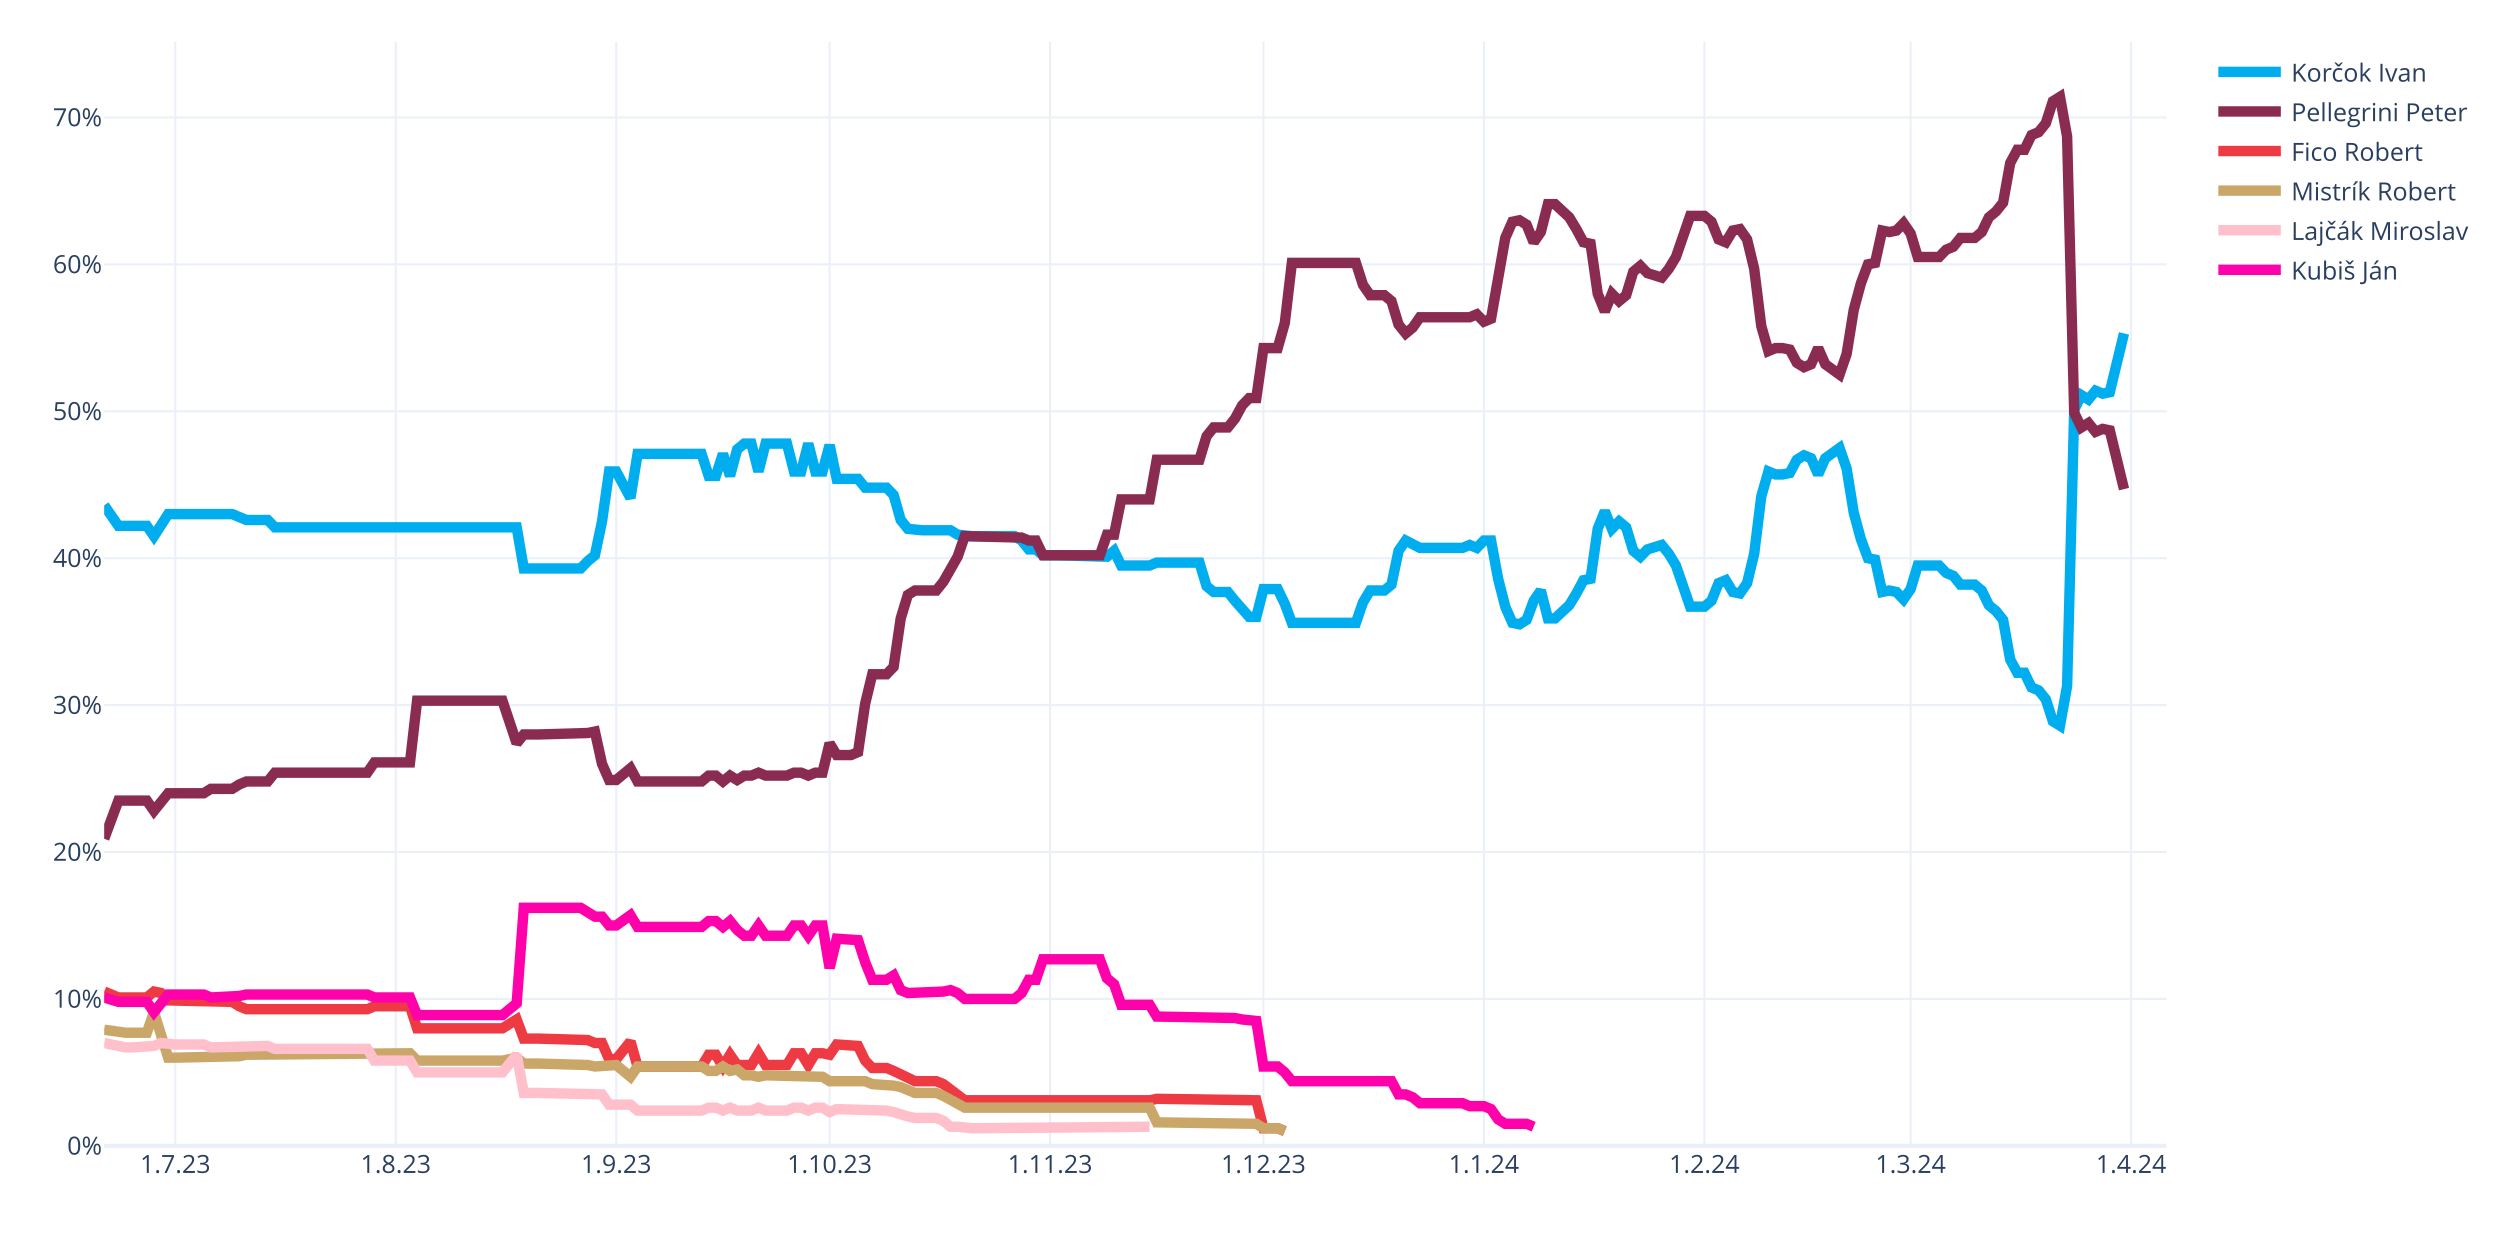
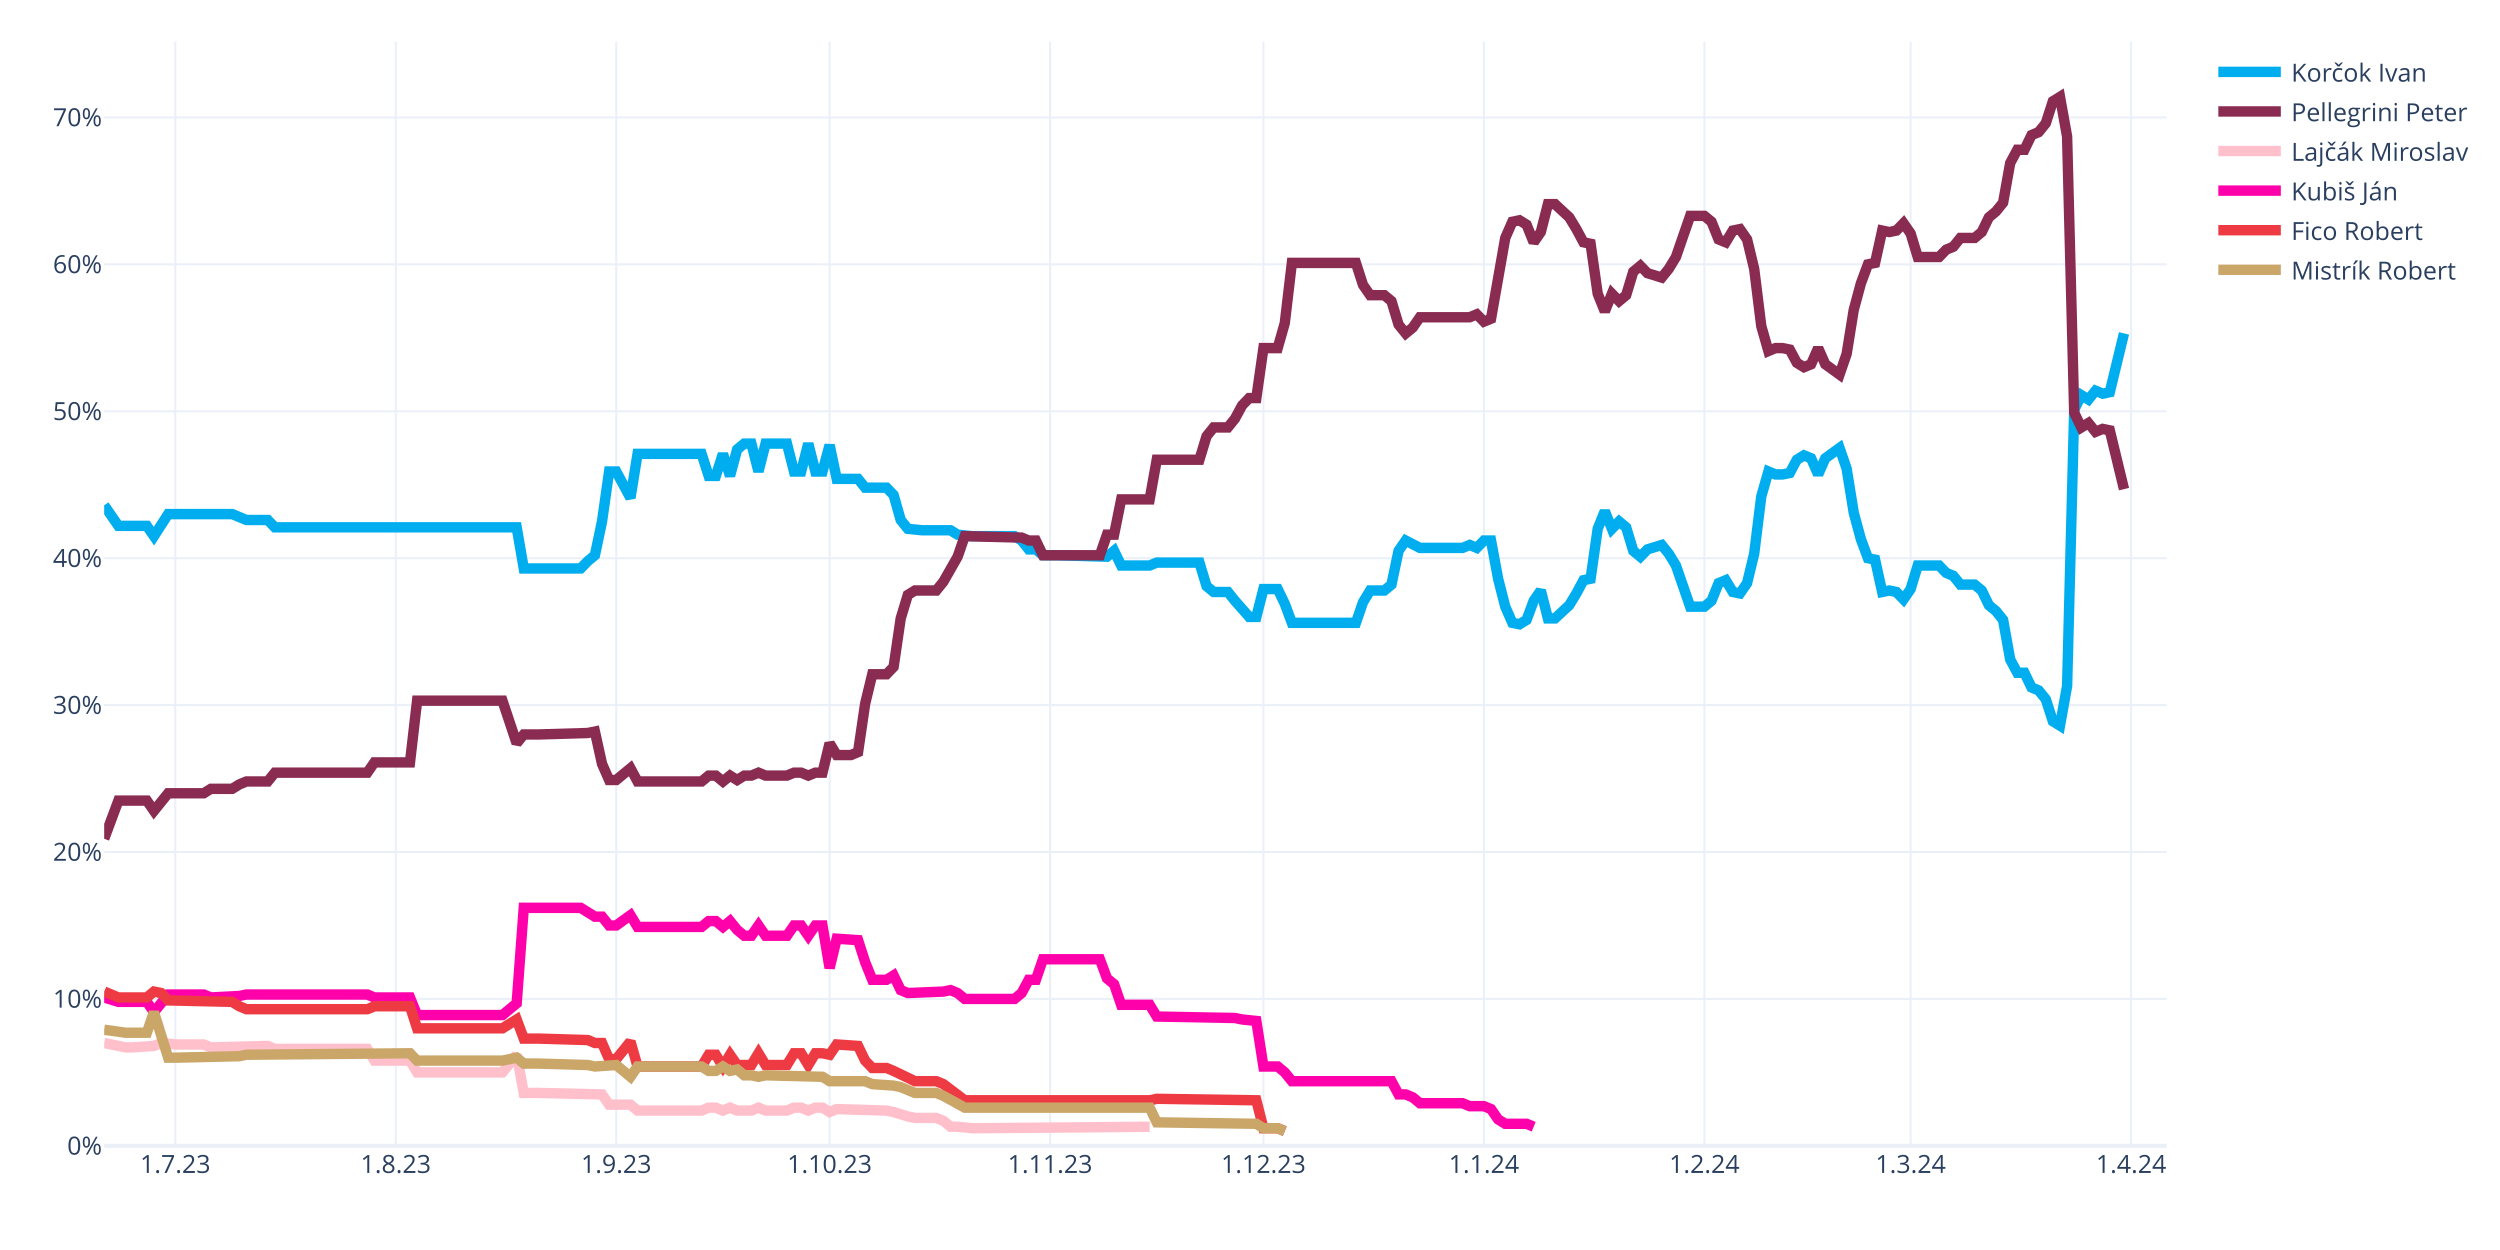
<svg xmlns="http://www.w3.org/2000/svg" class="main-svg" width="1200" height="600" style="" viewBox="0 0 1200 600">
  <rect x="0" y="0" width="1200" height="600" style="fill: rgb(255, 255, 255); fill-opacity: 1;" />
-   <defs id="defs-90b197">
+   <defs id="defs-a74ca8">
    <g class="clips">
-       <clipPath id="clip90b197xyplot" class="plotclip">
+       <clipPath id="clipa74ca8xyplot" class="plotclip">
        <rect width="990" height="530" />
      </clipPath>
-       <clipPath class="axesclip" id="clip90b197x">
+       <clipPath class="axesclip" id="clipa74ca8x">
        <rect x="50" y="0" width="990" height="600" />
      </clipPath>
-       <clipPath class="axesclip" id="clip90b197y">
+       <clipPath class="axesclip" id="clipa74ca8y">
        <rect x="0" y="20" width="1200" height="530" />
      </clipPath>
-       <clipPath class="axesclip" id="clip90b197xy">
+       <clipPath class="axesclip" id="clipa74ca8xy">
        <rect x="50" y="20" width="990" height="530" />
      </clipPath>
    </g>
    <g class="gradients" />
    <g class="patterns" />
  </defs>
  <g class="bglayer" />
  <g class="layer-below">
    <g class="imagelayer" />
    <g class="shapelayer" />
  </g>
  <g class="cartesianlayer">
    <g class="subplot xy">
      <g class="layer-subplot">
        <g class="shapelayer" />
        <g class="imagelayer" />
      </g>
      <g class="minor-gridlayer">
        <g class="x" />
        <g class="y" />
      </g>
      <g class="gridlayer">
        <g class="x">
          <path class="xgrid crisp" transform="translate(84.14,0)" d="M0,20v530" style="stroke: rgb(235, 240, 248); stroke-opacity: 1; stroke-width: 1px;" />
          <path class="xgrid crisp" transform="translate(189.97,0)" d="M0,20v530" style="stroke: rgb(235, 240, 248); stroke-opacity: 1; stroke-width: 1px;" />
          <path class="xgrid crisp" transform="translate(295.79,0)" d="M0,20v530" style="stroke: rgb(235, 240, 248); stroke-opacity: 1; stroke-width: 1px;" />
          <path class="xgrid crisp" transform="translate(398.21,0)" d="M0,20v530" style="stroke: rgb(235, 240, 248); stroke-opacity: 1; stroke-width: 1px;" />
          <path class="xgrid crisp" transform="translate(504.03,0)" d="M0,20v530" style="stroke: rgb(235, 240, 248); stroke-opacity: 1; stroke-width: 1px;" />
          <path class="xgrid crisp" transform="translate(606.45,0)" d="M0,20v530" style="stroke: rgb(235, 240, 248); stroke-opacity: 1; stroke-width: 1px;" />
          <path class="xgrid crisp" transform="translate(712.28,0)" d="M0,20v530" style="stroke: rgb(235, 240, 248); stroke-opacity: 1; stroke-width: 1px;" />
          <path class="xgrid crisp" transform="translate(818.1,0)" d="M0,20v530" style="stroke: rgb(235, 240, 248); stroke-opacity: 1; stroke-width: 1px;" />
          <path class="xgrid crisp" transform="translate(917.1,0)" d="M0,20v530" style="stroke: rgb(235, 240, 248); stroke-opacity: 1; stroke-width: 1px;" />
          <path class="xgrid crisp" transform="translate(1022.93,0)" d="M0,20v530" style="stroke: rgb(235, 240, 248); stroke-opacity: 1; stroke-width: 1px;" />
        </g>
        <g class="y">
          <path class="ygrid crisp" transform="translate(0,479.48)" d="M50,0h990" style="stroke: rgb(235, 240, 248); stroke-opacity: 1; stroke-width: 1px;" />
          <path class="ygrid crisp" transform="translate(0,408.96)" d="M50,0h990" style="stroke: rgb(235, 240, 248); stroke-opacity: 1; stroke-width: 1px;" />
          <path class="ygrid crisp" transform="translate(0,338.45)" d="M50,0h990" style="stroke: rgb(235, 240, 248); stroke-opacity: 1; stroke-width: 1px;" />
          <path class="ygrid crisp" transform="translate(0,267.93)" d="M50,0h990" style="stroke: rgb(235, 240, 248); stroke-opacity: 1; stroke-width: 1px;" />
          <path class="ygrid crisp" transform="translate(0,197.41)" d="M50,0h990" style="stroke: rgb(235, 240, 248); stroke-opacity: 1; stroke-width: 1px;" />
          <path class="ygrid crisp" transform="translate(0,126.89)" d="M50,0h990" style="stroke: rgb(235, 240, 248); stroke-opacity: 1; stroke-width: 1px;" />
          <path class="ygrid crisp" transform="translate(0,56.37)" d="M50,0h990" style="stroke: rgb(235, 240, 248); stroke-opacity: 1; stroke-width: 1px;" />
        </g>
      </g>
      <g class="zerolinelayer">
        <path class="yzl zl crisp" transform="translate(0,550)" d="M50,0h990" style="stroke: rgb(235, 240, 248); stroke-opacity: 1; stroke-width: 2px;" />
      </g>
      <g class="layer-between">
        <g class="shapelayer" />
        <g class="imagelayer" />
      </g>
      <path class="xlines-below" />
      <path class="ylines-below" />
      <g class="overlines-below" />
      <g class="xaxislayer-below" />
      <g class="yaxislayer-below" />
      <g class="overaxes-below" />
-       <g class="plot" transform="translate(50,20)" clip-path="url(#clip90b197xyplot)">
+       <g class="plot" transform="translate(50,20)" clip-path="url(#clipa74ca8xyplot)">
        <g class="scatterlayer mlayer">
-           <g class="trace scatter trace4e49ca" style="stroke-miterlimit: 2; opacity: 1;">
+           <g class="trace scatter tracee2dc43" style="stroke-miterlimit: 2; opacity: 1;">
            <g class="fills" />
            <g class="errorbars" />
            <g class="lines">
              <path class="js-line" d="M0,222.54L6.83,232.41L10.24,232.41L20.48,232.41L23.9,237.35L30.72,226.77L34.14,226.77L61.45,226.77L64.86,228.18L68.28,229.59L71.69,229.59L78.52,229.59L81.93,233.12L198,233.12L201.41,252.86L228.72,252.86L232.14,249.34L235.55,246.52L238.97,230.3L242.38,206.32L245.79,206.32L252.62,219.01L256.03,197.86L286.76,197.86L290.17,208.44L293.59,208.44L297,197.86L300.41,208.44L303.83,195.74L307.24,192.92L310.66,192.92L314.07,206.32L317.48,192.92L327.72,192.92L331.14,206.32L334.55,206.32L337.97,192.92L341.38,206.32L344.79,206.32L348.21,193.63L351.62,209.85L361.86,209.85L365.28,214.08L375.52,214.08L378.93,217.6L382.34,229.59L385.76,233.82L392.59,234.53L396,234.53L406.24,234.53L409.66,236.64L416.48,237.35L419.9,237.35L436.97,237.35L440.38,239.46L443.79,243.7L447.21,243.7L450.62,246.52L457.45,246.52L481.34,247.22L484.76,244.4L488.17,251.45L491.59,251.45L501.83,251.45L505.24,250.04L525.72,250.04L529.14,261.33L532.55,264.15L535.97,264.15L539.38,264.15L542.79,268.38L549.62,276.13L553.03,276.13L556.45,262.74L559.86,262.74L563.28,262.74L566.69,269.79L570.1,278.96L573.52,278.96L600.83,278.96L604.24,269.08L607.66,263.44L611.07,263.44L614.48,263.44L617.9,260.62L621.31,244.4L624.72,239.46L631.55,242.99L634.97,242.99L652.03,242.99L655.45,241.58L658.86,242.99L662.28,239.46L665.69,239.46L669.1,257.8L672.52,271.2L675.93,278.96L679.34,279.66L682.76,277.54L686.17,268.38L689.59,263.44L693,276.84L696.41,276.84L703.24,270.49L706.66,264.85L710.07,258.5L713.48,257.8L716.9,233.82L720.31,225.36L723.72,233.82L727.14,230.3L730.55,233.12L733.97,244.4L737.38,247.22L740.79,243.7L747.62,241.58L751.03,245.81L754.45,251.45L757.86,261.33L761.28,271.2L764.69,271.2L768.1,271.2L771.52,268.38L774.93,259.92L778.34,258.5L781.76,264.15L785.17,264.85L788.59,259.92L792,245.81L795.41,218.31L798.83,206.32L802.24,207.73L805.66,207.73L809.07,207.03L812.48,200.68L815.9,198.56L819.31,199.97L822.72,207.73L826.14,199.97L832.97,195.04L836.38,204.91L839.79,226.07L843.21,238.76L846.62,247.93L850.03,248.63L853.45,264.15L856.86,263.44L860.28,264.15L863.69,267.67L867.1,262.74L870.52,251.45L880.76,251.45L884.17,254.98L887.59,256.39L891,260.62L897.83,260.62L901.24,263.44L904.66,270.49L908.07,273.31L911.48,277.54L914.9,296.58L918.31,302.93L921.72,302.93L925.14,309.98L928.55,311.39L931.97,315.62L935.38,326.2L938.79,328.32L942.21,309.28L945.62,176.7L949.03,169.65L952.45,171.77L955.86,167.54L959.28,168.95L962.69,168.24L969.52,140.03" style="vector-effect: none; fill: none; stroke: rgb(0, 174, 239); stroke-opacity: 1; stroke-width: 5px; opacity: 1;" />
            </g>
            <g class="points" />
            <g class="text" />
          </g>
-           <g class="trace scatter tracee9e409" style="stroke-miterlimit: 2; opacity: 1;">
+           <g class="trace scatter trace5dd5e9" style="stroke-miterlimit: 2; opacity: 1;">
            <g class="fills" />
            <g class="errorbars" />
            <g class="lines">
              <path class="js-line" d="M0,382.62L6.83,364.28L10.24,364.28L20.48,364.28L23.9,369.22L30.72,360.76L34.14,360.76L47.79,360.76L51.21,358.64L61.45,358.64L64.86,356.53L68.28,355.11L71.69,355.11L78.52,355.11L81.93,350.88L126.31,350.88L129.72,345.95L146.79,345.95L150.21,316.33L191.17,316.33L198,336.78L201.41,332.55L208.24,332.55L232.14,331.84L235.55,331.14L238.97,346.65L242.38,354.41L245.79,354.41L249.21,351.59L252.62,348.77L256.03,355.11L286.76,355.11L290.17,352.29L293.59,352.29L297,355.11L300.41,352.29L303.83,354.41L307.24,352.29L310.66,352.29L314.07,350.88L317.48,352.29L327.72,352.29L331.14,350.88L334.55,350.88L337.97,352.29L341.38,350.88L344.79,350.88L348.21,336.78L351.62,342.42L358.45,342.42L361.86,341.01L365.28,317.74L368.69,303.64L375.52,303.64L378.93,300.11L382.34,276.84L385.76,265.56L389.17,263.44L392.59,263.44L399.41,263.44L402.83,259.21L409.66,247.22L413.07,237.35L440.38,238.05L443.79,239.46L447.21,239.46L450.62,246.52L477.93,246.52L481.34,236.64L484.76,236.64L488.17,219.72L501.83,219.72L505.24,200.68L525.72,200.68L529.14,189.4L532.55,185.17L535.97,185.17L539.38,185.17L542.79,180.93L546.21,174.59L549.62,171.06L553.03,171.06L556.45,147.09L563.28,147.09L566.69,135.1L570.1,106.19L573.52,106.19L600.83,106.19L604.24,116.76L607.66,121.7L611.07,121.7L614.48,121.7L617.9,124.52L621.31,135.8L624.72,140.03L628.14,137.21L631.55,132.28L655.45,132.28L658.86,130.87L662.28,134.39L665.69,132.98L672.52,94.2L675.93,86.44L679.34,85.74L682.76,87.85L686.17,96.31L689.59,91.38L693,77.98L696.41,77.98L703.24,84.32L706.66,89.97L710.07,96.31L713.48,97.02L716.9,120.99L720.31,129.46L723.72,120.99L727.14,124.52L730.55,121.7L733.97,110.42L737.38,107.6L740.79,111.12L747.62,113.24L751.03,109.01L754.45,103.36L757.86,93.49L761.28,83.62L764.69,83.62L768.1,83.62L771.52,86.44L774.93,94.9L778.34,96.31L781.76,90.67L785.17,89.97L788.59,94.9L792,109.01L795.41,136.51L798.83,148.5L802.24,147.09L805.66,147.09L809.07,147.79L812.48,154.14L815.9,156.25L819.31,154.84L822.72,147.09L826.14,154.84L832.97,159.78L836.38,149.91L839.79,128.75L843.21,116.06L846.62,106.89L850.03,106.19L853.45,90.67L856.86,91.38L860.28,90.67L863.69,87.15L867.1,92.08L870.52,103.36L880.76,103.36L884.17,99.84L887.59,98.43L891,94.2L897.83,94.2L901.24,91.38L904.66,84.32L908.07,81.5L911.48,77.27L914.9,58.23L918.31,51.89L921.72,51.89L925.14,44.83L928.55,43.42L931.97,39.19L935.38,28.62L938.79,26.5L942.21,45.54L945.62,178.11L949.03,185.17L952.45,183.05L955.86,187.28L959.28,185.87L962.69,186.58L969.52,214.78" style="vector-effect: none; fill: none; stroke: rgb(138, 44, 81); stroke-opacity: 1; stroke-width: 5px; opacity: 1;" />
            </g>
            <g class="points" />
            <g class="text" />
          </g>
-           <g class="trace scatter tracec705cf" style="stroke-miterlimit: 2; opacity: 1;">
+           <g class="trace scatter trace1472a7" style="stroke-miterlimit: 2; opacity: 1;">
+             <g class="fills" />
+             <g class="errorbars" />
+             <g class="lines">
+               <path class="js-line" d="M0,480.64L10.24,482.75L13.66,482.75L23.9,482.05L27.31,480.64L34.14,481.34L37.55,481.34L47.79,481.34L51.21,482.75L78.52,482.05L81.93,483.46L126.31,483.46L129.72,489.1L146.79,489.1L150.21,494.74L191.17,494.74L198,486.28L201.41,504.61L208.24,504.61L238.97,505.32L242.38,510.25L252.62,510.25L256.03,513.08L286.76,513.08L290.17,511.67L293.59,511.67L297,513.08L300.41,511.67L303.83,513.08L310.66,513.08L314.07,511.67L317.48,513.08L320.9,513.08L327.72,513.08L331.14,511.67L334.55,511.67L337.97,513.08L341.38,511.67L344.79,511.67L348.21,513.78L351.62,512.37L375.52,513.08L378.93,513.78L385.76,515.9L389.17,516.6L399.41,516.6L402.83,518.01L406.24,520.83L409.66,520.83L416.48,521.54L419.9,521.54L501.83,520.83" style="vector-effect: none; fill: none; stroke: rgb(255, 192, 203); stroke-opacity: 1; stroke-width: 5px; opacity: 1;" />
+             </g>
+             <g class="points" />
+             <g class="text" />
+           </g>
+           <g class="trace scatter trace40683b" style="stroke-miterlimit: 2; opacity: 1;">
+             <g class="fills" />
+             <g class="errorbars" />
+             <g class="lines">
+               <path class="js-line" d="M0,458.78L6.83,460.89L10.24,460.89L20.48,460.89L23.9,465.83L30.72,457.37L34.14,457.37L47.79,457.37L51.21,458.78L64.86,458.07L68.28,457.37L126.31,457.37L129.72,458.78L146.79,458.78L150.21,467.24L191.17,467.24L198,461.6L201.41,415.76L208.24,415.76L228.72,415.76L232.14,417.88L235.55,419.99L238.97,419.99L242.38,424.22L245.79,424.22L252.62,419.29L256.03,424.93L286.76,424.93L290.17,422.11L293.59,422.11L297,424.93L300.41,422.11L303.83,426.34L307.24,429.16L310.66,429.16L314.07,424.22L317.48,429.16L327.72,429.16L331.14,424.22L334.55,424.22L337.97,429.16L341.38,424.22L344.79,424.22L348.21,444.67L351.62,430.57L361.86,431.27L365.28,441.85L368.69,450.31L372.1,450.31L375.52,450.31L378.93,448.2L382.34,455.25L385.76,456.66L402.83,455.96L406.24,455.25L409.66,456.66L413.07,459.48L436.97,459.48L440.38,456.66L443.79,450.31L447.21,450.31L450.62,440.44L457.45,440.44L477.93,440.44L481.34,449.61L484.76,452.43L488.17,462.3L501.83,462.3L505.24,467.94L542.79,468.65L546.21,469.35L553.03,470.06L556.45,491.92L563.28,491.92L566.69,494.74L570.1,498.97L573.52,498.97L617.9,498.97L621.31,505.32L624.72,505.32L628.14,506.73L631.55,509.55L634.97,509.55L652.03,509.55L655.45,510.96L662.28,510.96L665.69,512.37L669.1,517.31L672.52,519.42L682.76,519.42L686.17,520.83" style="vector-effect: none; fill: none; stroke: rgb(255, 1, 170); stroke-opacity: 1; stroke-width: 5px; opacity: 1;" />
+             </g>
+             <g class="points" />
+             <g class="text" />
+           </g>
+           <g class="trace scatter trace80bec3" style="stroke-miterlimit: 2; opacity: 1;">
            <g class="fills" />
            <g class="errorbars" />
            <g class="lines">
              <path class="js-line" d="M0,455.96L6.83,458.78L10.24,458.78L20.48,458.78L23.9,455.96L27.31,456.66L30.72,460.19L61.45,460.89L64.86,463.01L68.28,464.42L71.69,464.42L126.31,464.42L129.72,463.01L146.79,463.01L150.21,473.59L191.17,473.59L198,469.35L201.41,478.52L208.24,478.52L232.14,479.23L235.55,480.64L238.97,480.64L242.38,488.39L245.79,488.39L249.21,484.16L252.62,479.93L256.03,491.92L286.76,491.92L290.17,486.28L293.59,486.28L297,491.92L300.41,486.28L303.83,491.21L310.66,491.21L314.07,485.57L317.48,491.21L320.9,491.21L327.72,491.21L331.14,485.57L334.55,485.57L337.97,491.21L341.38,485.57L344.79,485.57L348.21,486.28L351.62,481.34L361.86,482.05L365.28,489.1L368.69,492.63L372.1,492.63L375.52,492.63L378.93,494.04L389.17,498.97L392.59,498.97L399.41,498.97L402.83,500.38L413.07,508.14L416.48,508.14L501.83,508.14L505.24,507.43L553.03,508.14L556.45,521.54L563.28,521.54L566.69,522.95" style="vector-effect: none; fill: none; stroke: rgb(238, 58, 67); stroke-opacity: 1; stroke-width: 5px; opacity: 1;" />
            </g>
            <g class="points" />
            <g class="text" />
          </g>
-           <g class="trace scatter trace9bb963" style="stroke-miterlimit: 2; opacity: 1;">
+           <g class="trace scatter trace0e075d" style="stroke-miterlimit: 2; opacity: 1;">
            <g class="fills" />
            <g class="errorbars" />
            <g class="lines">
              <path class="js-line" d="M0,474.29L10.24,475.7L13.66,475.7L20.48,475.7L23.9,465.83L30.72,487.69L34.14,487.69L64.86,486.98L68.28,486.28L146.79,485.57L150.21,489.1L191.17,489.1L198,487.69L201.41,490.51L208.24,490.51L232.14,491.21L235.55,491.92L245.79,491.21L249.21,494.04L252.62,496.86L256.03,491.92L286.76,491.92L290.17,494.04L293.59,494.04L297,491.92L300.41,494.04L303.83,493.33L307.24,496.15L310.66,496.15L314.07,496.86L317.48,496.15L344.79,496.86L348.21,498.97L365.28,498.97L368.69,500.38L378.93,501.09L382.34,501.79L389.17,504.61L392.59,504.61L399.41,504.61L402.83,506.02L413.07,511.67L416.48,511.67L501.83,511.67L505.24,518.72L553.03,519.42L556.45,521.54L563.28,521.54L566.69,522.95" style="vector-effect: none; fill: none; stroke: rgb(202, 166, 105); stroke-opacity: 1; stroke-width: 5px; opacity: 1;" />
-             </g>
-             <g class="points" />
-             <g class="text" />
-           </g>
-           <g class="trace scatter tracee45e62" style="stroke-miterlimit: 2; opacity: 1;">
-             <g class="fills" />
-             <g class="errorbars" />
-             <g class="lines">
-               <path class="js-line" d="M0,480.64L10.24,482.75L13.66,482.75L23.9,482.05L27.31,480.64L34.14,481.34L37.55,481.34L47.79,481.34L51.21,482.75L78.52,482.05L81.93,483.46L126.31,483.46L129.72,489.1L146.79,489.1L150.21,494.74L191.17,494.74L198,486.28L201.41,504.61L208.24,504.61L238.97,505.32L242.38,510.25L252.62,510.25L256.03,513.08L286.76,513.08L290.17,511.67L293.59,511.67L297,513.08L300.41,511.67L303.83,513.08L310.66,513.08L314.07,511.67L317.48,513.08L320.9,513.08L327.72,513.08L331.14,511.67L334.55,511.67L337.97,513.08L341.38,511.67L344.79,511.67L348.21,513.78L351.62,512.37L375.52,513.08L378.93,513.78L385.76,515.9L389.17,516.6L399.41,516.6L402.83,518.01L406.24,520.83L409.66,520.83L416.48,521.54L419.9,521.54L501.83,520.83" style="vector-effect: none; fill: none; stroke: rgb(255, 192, 203); stroke-opacity: 1; stroke-width: 5px; opacity: 1;" />
-             </g>
-             <g class="points" />
-             <g class="text" />
-           </g>
-           <g class="trace scatter tracec24afa" style="stroke-miterlimit: 2; opacity: 1;">
-             <g class="fills" />
-             <g class="errorbars" />
-             <g class="lines">
-               <path class="js-line" d="M0,458.78L6.83,460.89L10.24,460.89L20.48,460.89L23.9,465.83L30.72,457.37L34.14,457.37L47.79,457.37L51.21,458.78L64.86,458.07L68.28,457.37L126.31,457.37L129.72,458.78L146.79,458.78L150.21,467.24L191.17,467.24L198,461.6L201.41,415.76L208.24,415.76L228.72,415.76L232.14,417.88L235.55,419.99L238.97,419.99L242.38,424.22L245.79,424.22L252.62,419.29L256.03,424.93L286.76,424.93L290.17,422.11L293.59,422.11L297,424.93L300.41,422.11L303.83,426.34L307.24,429.16L310.66,429.16L314.07,424.22L317.48,429.16L327.72,429.16L331.14,424.22L334.55,424.22L337.97,429.16L341.38,424.22L344.79,424.22L348.21,444.67L351.62,430.57L361.86,431.27L365.28,441.85L368.69,450.31L372.1,450.31L375.52,450.31L378.93,448.2L382.34,455.25L385.76,456.66L402.83,455.96L406.24,455.25L409.66,456.66L413.07,459.48L436.97,459.48L440.38,456.66L443.79,450.31L447.21,450.31L450.62,440.44L457.45,440.44L477.93,440.44L481.34,449.61L484.76,452.43L488.17,462.3L501.83,462.3L505.24,467.94L542.79,468.65L546.21,469.35L553.03,470.06L556.45,491.92L563.28,491.92L566.69,494.74L570.1,498.97L573.52,498.97L617.9,498.97L621.31,505.32L624.72,505.32L628.14,506.73L631.55,509.55L634.97,509.55L652.03,509.55L655.45,510.96L662.28,510.96L665.69,512.37L669.1,517.31L672.52,519.42L682.76,519.42L686.17,520.83" style="vector-effect: none; fill: none; stroke: rgb(255, 1, 170); stroke-opacity: 1; stroke-width: 5px; opacity: 1;" />
            </g>
            <g class="points" />
            <g class="text" />
          </g>
        </g>
      </g>
      <g class="overplot" />
      <path class="xlines-above crisp" d="M0,0" style="fill: none;" />
      <path class="ylines-above crisp" d="M0,0" style="fill: none;" />
      <g class="overlines-above" />
      <g class="xaxislayer-above">
        <g class="xtick">
          <text text-anchor="middle" x="0" y="563" transform="translate(84.14,0)" style="font-family: 'Open Sans', verdana, arial, sans-serif; font-size: 12px; fill: rgb(42, 63, 95); fill-opacity: 1; white-space: pre; opacity: 1;">1.7.23</text>
        </g>
        <g class="xtick">
          <text text-anchor="middle" x="0" y="563" style="font-family: 'Open Sans', verdana, arial, sans-serif; font-size: 12px; fill: rgb(42, 63, 95); fill-opacity: 1; white-space: pre; opacity: 1;" transform="translate(189.97,0)">1.8.23</text>
        </g>
        <g class="xtick">
          <text text-anchor="middle" x="0" y="563" style="font-family: 'Open Sans', verdana, arial, sans-serif; font-size: 12px; fill: rgb(42, 63, 95); fill-opacity: 1; white-space: pre; opacity: 1;" transform="translate(295.79,0)">1.9.23</text>
        </g>
        <g class="xtick">
          <text text-anchor="middle" x="0" y="563" style="font-family: 'Open Sans', verdana, arial, sans-serif; font-size: 12px; fill: rgb(42, 63, 95); fill-opacity: 1; white-space: pre; opacity: 1;" transform="translate(398.21,0)">1.10.23</text>
        </g>
        <g class="xtick">
          <text text-anchor="middle" x="0" y="563" style="font-family: 'Open Sans', verdana, arial, sans-serif; font-size: 12px; fill: rgb(42, 63, 95); fill-opacity: 1; white-space: pre; opacity: 1;" transform="translate(504.03,0)">1.11.23</text>
        </g>
        <g class="xtick">
          <text text-anchor="middle" x="0" y="563" style="font-family: 'Open Sans', verdana, arial, sans-serif; font-size: 12px; fill: rgb(42, 63, 95); fill-opacity: 1; white-space: pre; opacity: 1;" transform="translate(606.45,0)">1.12.23</text>
        </g>
        <g class="xtick">
          <text text-anchor="middle" x="0" y="563" style="font-family: 'Open Sans', verdana, arial, sans-serif; font-size: 12px; fill: rgb(42, 63, 95); fill-opacity: 1; white-space: pre; opacity: 1;" transform="translate(712.28,0)">1.1.24</text>
        </g>
        <g class="xtick">
          <text text-anchor="middle" x="0" y="563" style="font-family: 'Open Sans', verdana, arial, sans-serif; font-size: 12px; fill: rgb(42, 63, 95); fill-opacity: 1; white-space: pre; opacity: 1;" transform="translate(818.1,0)">1.2.24</text>
        </g>
        <g class="xtick">
          <text text-anchor="middle" x="0" y="563" style="font-family: 'Open Sans', verdana, arial, sans-serif; font-size: 12px; fill: rgb(42, 63, 95); fill-opacity: 1; white-space: pre; opacity: 1;" transform="translate(917.1,0)">1.3.24</text>
        </g>
        <g class="xtick">
          <text text-anchor="middle" x="0" y="563" style="font-family: 'Open Sans', verdana, arial, sans-serif; font-size: 12px; fill: rgb(42, 63, 95); fill-opacity: 1; white-space: pre; opacity: 1;" transform="translate(1022.93,0)">1.4.24</text>
        </g>
      </g>
      <g class="yaxislayer-above">
        <g class="ytick">
          <text text-anchor="end" x="49" y="4.2" transform="translate(0,550)" style="font-family: 'Open Sans', verdana, arial, sans-serif; font-size: 12px; fill: rgb(42, 63, 95); fill-opacity: 1; white-space: pre; opacity: 1;">0%</text>
        </g>
        <g class="ytick">
          <text text-anchor="end" x="49" y="4.2" style="font-family: 'Open Sans', verdana, arial, sans-serif; font-size: 12px; fill: rgb(42, 63, 95); fill-opacity: 1; white-space: pre; opacity: 1;" transform="translate(0,479.48)">10%</text>
        </g>
        <g class="ytick">
          <text text-anchor="end" x="49" y="4.2" style="font-family: 'Open Sans', verdana, arial, sans-serif; font-size: 12px; fill: rgb(42, 63, 95); fill-opacity: 1; white-space: pre; opacity: 1;" transform="translate(0,408.96)">20%</text>
        </g>
        <g class="ytick">
          <text text-anchor="end" x="49" y="4.2" style="font-family: 'Open Sans', verdana, arial, sans-serif; font-size: 12px; fill: rgb(42, 63, 95); fill-opacity: 1; white-space: pre; opacity: 1;" transform="translate(0,338.45)">30%</text>
        </g>
        <g class="ytick">
          <text text-anchor="end" x="49" y="4.2" style="font-family: 'Open Sans', verdana, arial, sans-serif; font-size: 12px; fill: rgb(42, 63, 95); fill-opacity: 1; white-space: pre; opacity: 1;" transform="translate(0,267.93)">40%</text>
        </g>
        <g class="ytick">
          <text text-anchor="end" x="49" y="4.2" style="font-family: 'Open Sans', verdana, arial, sans-serif; font-size: 12px; fill: rgb(42, 63, 95); fill-opacity: 1; white-space: pre; opacity: 1;" transform="translate(0,197.41)">50%</text>
        </g>
        <g class="ytick">
          <text text-anchor="end" x="49" y="4.2" style="font-family: 'Open Sans', verdana, arial, sans-serif; font-size: 12px; fill: rgb(42, 63, 95); fill-opacity: 1; white-space: pre; opacity: 1;" transform="translate(0,126.89)">60%</text>
        </g>
        <g class="ytick">
          <text text-anchor="end" x="49" y="4.2" style="font-family: 'Open Sans', verdana, arial, sans-serif; font-size: 12px; fill: rgb(42, 63, 95); fill-opacity: 1; white-space: pre; opacity: 1;" transform="translate(0,56.37)">70%</text>
        </g>
      </g>
      <g class="overaxes-above" />
    </g>
  </g>
  <g class="polarlayer" />
  <g class="smithlayer" />
  <g class="ternarylayer" />
  <g class="geolayer" />
  <g class="funnelarealayer" />
  <g class="pielayer" />
  <g class="iciclelayer" />
  <g class="treemaplayer" />
  <g class="sunburstlayer" />
  <g class="glimages" />
-   <defs id="topdefs-90b197">
+   <defs id="topdefs-a74ca8">
    <g class="clips" />
-     <clipPath id="legend90b197">
+     <clipPath id="legenda74ca8">
      <rect width="128" height="124" x="0" y="0" />
    </clipPath>
  </defs>
  <g class="layer-above">
    <g class="imagelayer" />
    <g class="shapelayer" />
  </g>
  <g class="infolayer">
    <g class="legend" pointer-events="all" transform="translate(1059.8,20)">
      <rect class="bg" shape-rendering="crispEdges" style="stroke: rgb(68, 68, 68); stroke-opacity: 1; fill: rgb(255, 255, 255); fill-opacity: 1; stroke-width: 0px;" width="128" height="124" x="0" y="0" />
-       <g class="scrollbox" transform="" clip-path="url(#legend90b197)">
+       <g class="scrollbox" transform="" clip-path="url(#legenda74ca8)">
        <g class="groups">
          <g class="traces" transform="translate(0,14.5)" style="opacity: 1;">
            <text class="legendtext" text-anchor="start" x="40" y="4.68" style="font-family: 'Open Sans', verdana, arial, sans-serif; font-size: 12px; fill: rgb(42, 63, 95); fill-opacity: 1; white-space: pre;">Korčok Ivan</text>
            <g class="layers" style="opacity: 1;">
              <g class="legendfill" />
              <g class="legendlines">
                <path class="js-line" d="M5,0h30" style="fill: none; stroke: rgb(0, 174, 239); stroke-opacity: 1; stroke-width: 5px;" />
              </g>
              <g class="legendsymbols">
                <g class="legendpoints" />
              </g>
            </g>
            <rect class="legendtoggle" x="0" y="-9.5" width="122.703" height="19" style="fill: rgb(0, 0, 0); fill-opacity: 0;" />
          </g>
          <g class="traces" transform="translate(0,33.5)" style="opacity: 1;">
            <text class="legendtext" text-anchor="start" x="40" y="4.68" style="font-family: 'Open Sans', verdana, arial, sans-serif; font-size: 12px; fill: rgb(42, 63, 95); fill-opacity: 1; white-space: pre;">Pellegrini Peter</text>
            <g class="layers" style="opacity: 1;">
              <g class="legendfill" />
              <g class="legendlines">
                <path class="js-line" d="M5,0h30" style="fill: none; stroke: rgb(138, 44, 81); stroke-opacity: 1; stroke-width: 5px;" />
              </g>
              <g class="legendsymbols">
                <g class="legendpoints" />
              </g>
            </g>
            <rect class="legendtoggle" x="0" y="-9.5" width="122.703" height="19" style="fill: rgb(0, 0, 0); fill-opacity: 0;" />
          </g>
          <g class="traces" transform="translate(0,52.5)" style="opacity: 1;">
+             <text class="legendtext" text-anchor="start" x="40" y="4.68" style="font-family: 'Open Sans', verdana, arial, sans-serif; font-size: 12px; fill: rgb(42, 63, 95); fill-opacity: 1; white-space: pre;">Lajčák Miroslav</text>
+             <g class="layers" style="opacity: 1;">
+               <g class="legendfill" />
+               <g class="legendlines">
+                 <path class="js-line" d="M5,0h30" style="fill: none; stroke: rgb(255, 192, 203); stroke-opacity: 1; stroke-width: 5px;" />
+               </g>
+               <g class="legendsymbols">
+                 <g class="legendpoints" />
+               </g>
+             </g>
+             <rect class="legendtoggle" x="0" y="-9.5" width="122.703" height="19" style="fill: rgb(0, 0, 0); fill-opacity: 0;" />
+           </g>
+           <g class="traces" transform="translate(0,71.5)" style="opacity: 1;">
+             <text class="legendtext" text-anchor="start" x="40" y="4.68" style="font-family: 'Open Sans', verdana, arial, sans-serif; font-size: 12px; fill: rgb(42, 63, 95); fill-opacity: 1; white-space: pre;">Kubiš Ján</text>
+             <g class="layers" style="opacity: 1;">
+               <g class="legendfill" />
+               <g class="legendlines">
+                 <path class="js-line" d="M5,0h30" style="fill: none; stroke: rgb(255, 1, 170); stroke-opacity: 1; stroke-width: 5px;" />
+               </g>
+               <g class="legendsymbols">
+                 <g class="legendpoints" />
+               </g>
+             </g>
+             <rect class="legendtoggle" x="0" y="-9.5" width="122.703" height="19" style="fill: rgb(0, 0, 0); fill-opacity: 0;" />
+           </g>
+           <g class="traces" transform="translate(0,90.5)" style="opacity: 1;">
            <text class="legendtext" text-anchor="start" x="40" y="4.68" style="font-family: 'Open Sans', verdana, arial, sans-serif; font-size: 12px; fill: rgb(42, 63, 95); fill-opacity: 1; white-space: pre;">Fico Robert</text>
            <g class="layers" style="opacity: 1;">
              <g class="legendfill" />
              <g class="legendlines">
                <path class="js-line" d="M5,0h30" style="fill: none; stroke: rgb(238, 58, 67); stroke-opacity: 1; stroke-width: 5px;" />
              </g>
              <g class="legendsymbols">
                <g class="legendpoints" />
              </g>
            </g>
            <rect class="legendtoggle" x="0" y="-9.5" width="122.703" height="19" style="fill: rgb(0, 0, 0); fill-opacity: 0;" />
          </g>
-           <g class="traces" transform="translate(0,71.5)" style="opacity: 1;">
+           <g class="traces" transform="translate(0,109.5)" style="opacity: 1;">
            <text class="legendtext" text-anchor="start" x="40" y="4.68" style="font-family: 'Open Sans', verdana, arial, sans-serif; font-size: 12px; fill: rgb(42, 63, 95); fill-opacity: 1; white-space: pre;">Mistrík Robert</text>
            <g class="layers" style="opacity: 1;">
              <g class="legendfill" />
              <g class="legendlines">
                <path class="js-line" d="M5,0h30" style="fill: none; stroke: rgb(202, 166, 105); stroke-opacity: 1; stroke-width: 5px;" />
-               </g>
-               <g class="legendsymbols">
-                 <g class="legendpoints" />
-               </g>
-             </g>
-             <rect class="legendtoggle" x="0" y="-9.5" width="122.703" height="19" style="fill: rgb(0, 0, 0); fill-opacity: 0;" />
-           </g>
-           <g class="traces" transform="translate(0,90.5)" style="opacity: 1;">
-             <text class="legendtext" text-anchor="start" x="40" y="4.68" style="font-family: 'Open Sans', verdana, arial, sans-serif; font-size: 12px; fill: rgb(42, 63, 95); fill-opacity: 1; white-space: pre;">Lajčák Miroslav</text>
-             <g class="layers" style="opacity: 1;">
-               <g class="legendfill" />
-               <g class="legendlines">
-                 <path class="js-line" d="M5,0h30" style="fill: none; stroke: rgb(255, 192, 203); stroke-opacity: 1; stroke-width: 5px;" />
-               </g>
-               <g class="legendsymbols">
-                 <g class="legendpoints" />
-               </g>
-             </g>
-             <rect class="legendtoggle" x="0" y="-9.5" width="122.703" height="19" style="fill: rgb(0, 0, 0); fill-opacity: 0;" />
-           </g>
-           <g class="traces" transform="translate(0,109.5)" style="opacity: 1;">
-             <text class="legendtext" text-anchor="start" x="40" y="4.68" style="font-family: 'Open Sans', verdana, arial, sans-serif; font-size: 12px; fill: rgb(42, 63, 95); fill-opacity: 1; white-space: pre;">Kubiš Ján</text>
-             <g class="layers" style="opacity: 1;">
-               <g class="legendfill" />
-               <g class="legendlines">
-                 <path class="js-line" d="M5,0h30" style="fill: none; stroke: rgb(255, 1, 170); stroke-opacity: 1; stroke-width: 5px;" />
              </g>
              <g class="legendsymbols">
                <g class="legendpoints" />
              </g>
            </g>
            <rect class="legendtoggle" x="0" y="-9.5" width="122.703" height="19" style="fill: rgb(0, 0, 0); fill-opacity: 0;" />
          </g>
        </g>
      </g>
      <rect class="scrollbar" rx="20" ry="3" width="0" height="0" style="fill: rgb(128, 139, 164); fill-opacity: 1;" x="0" y="0" />
    </g>
    <g class="g-gtitle" />
    <g class="g-xtitle" />
    <g class="g-ytitle" />
  </g>
</svg>
